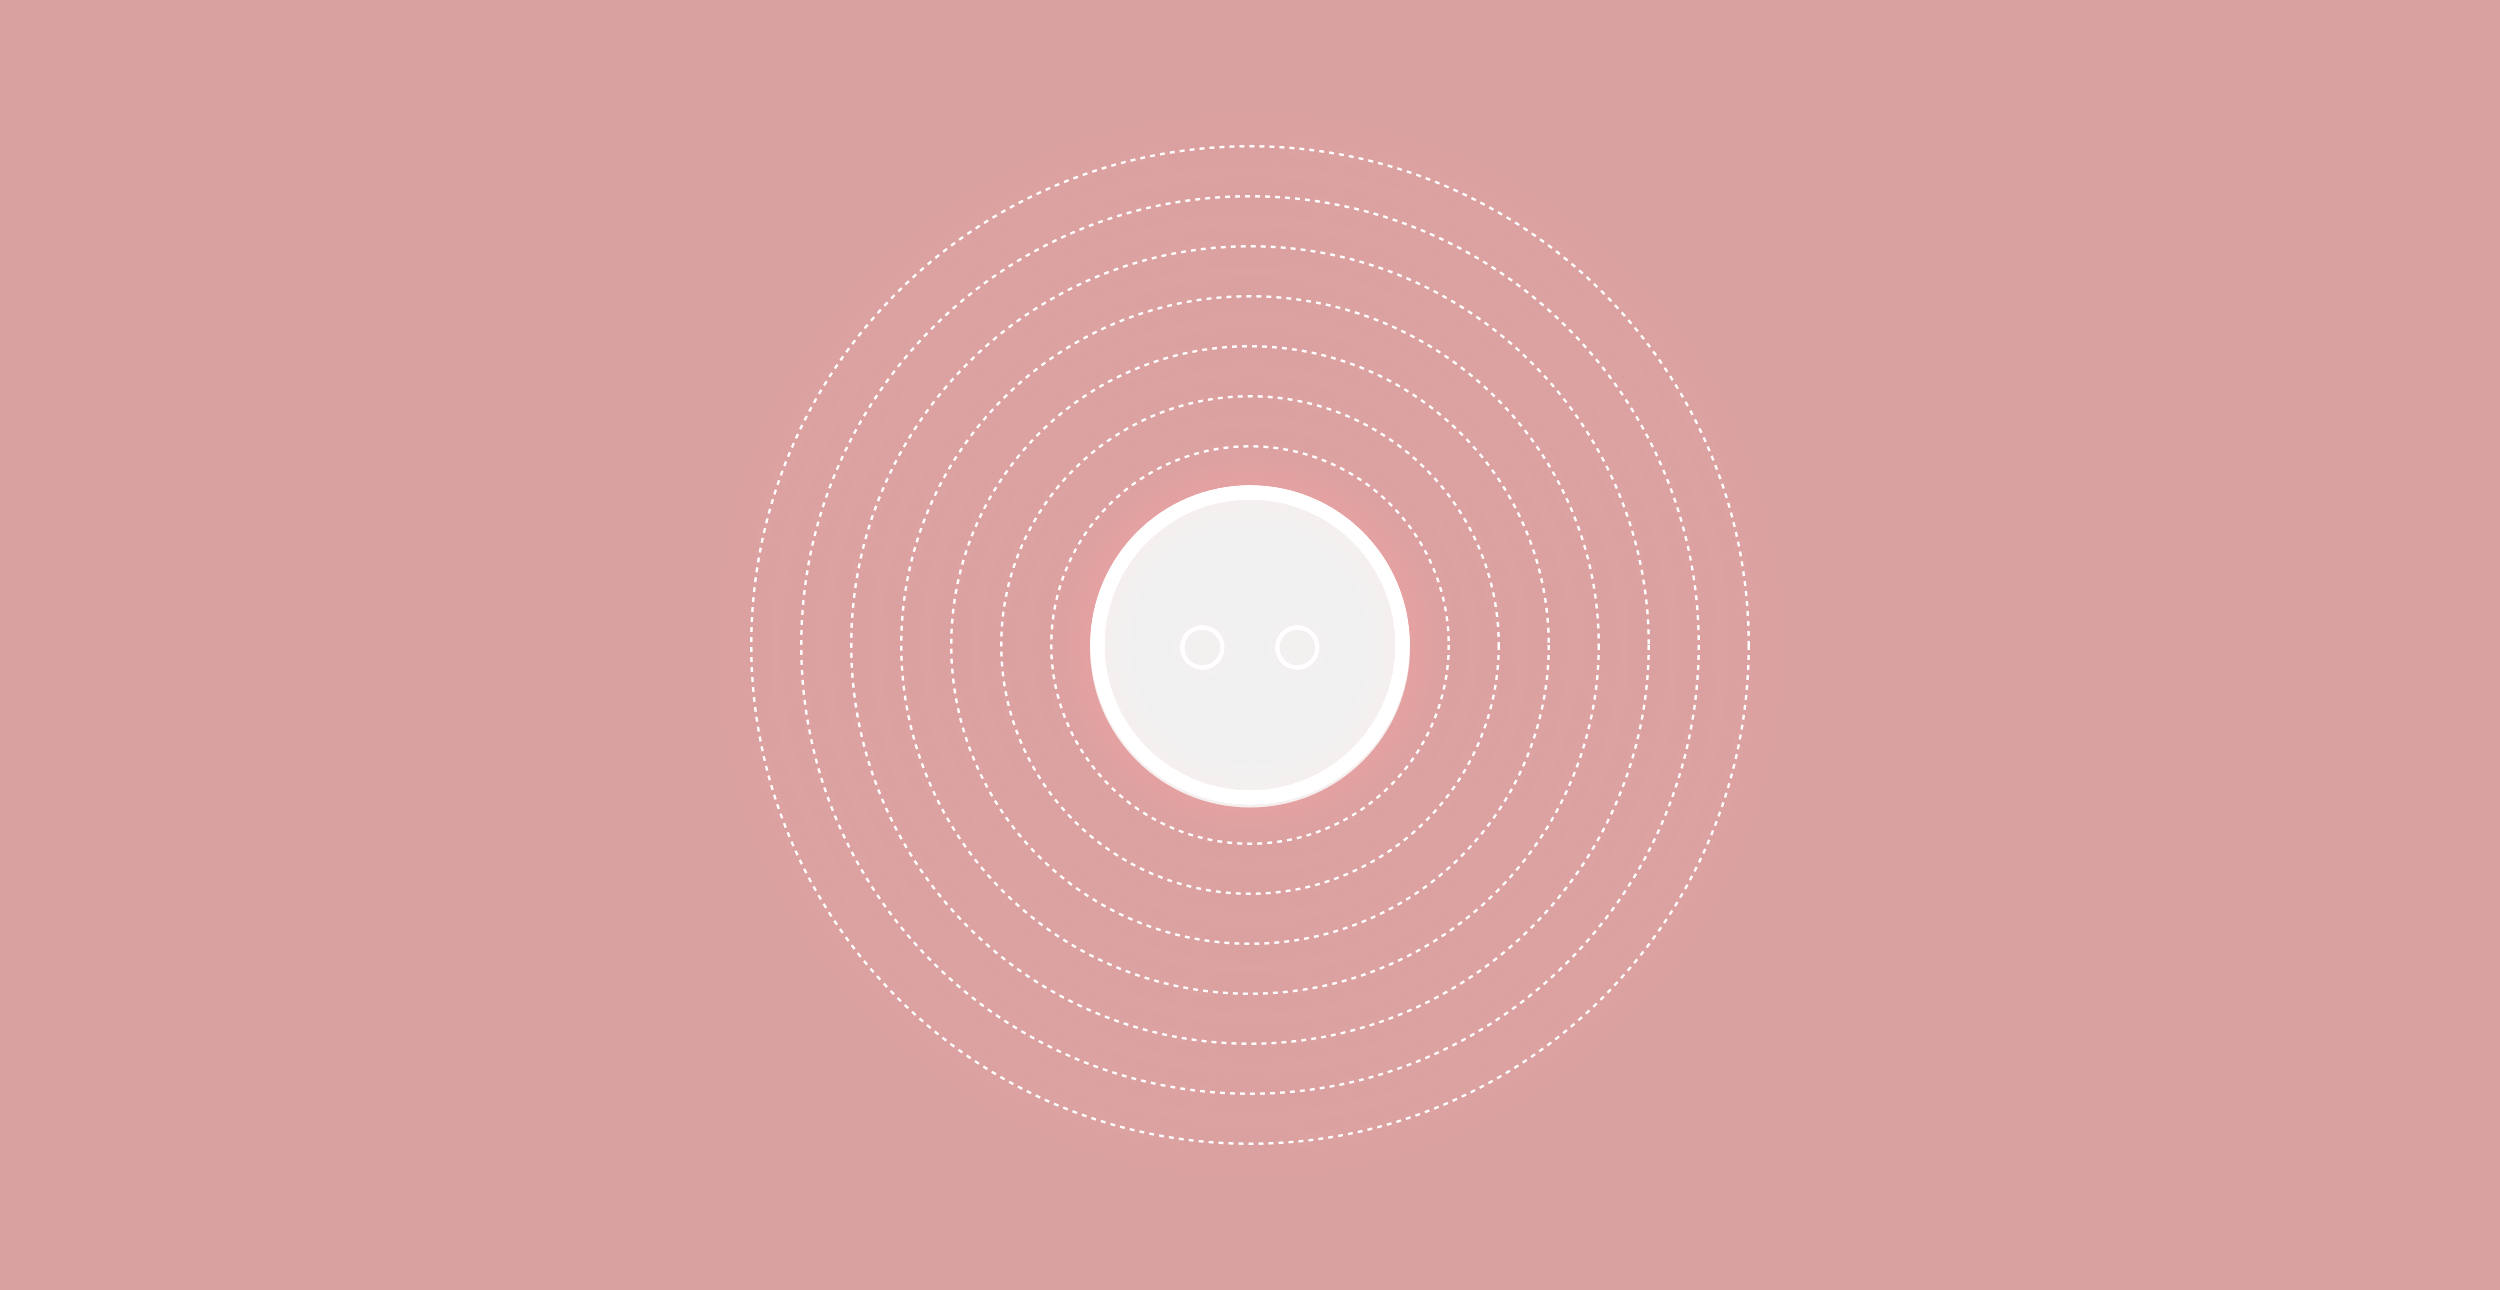
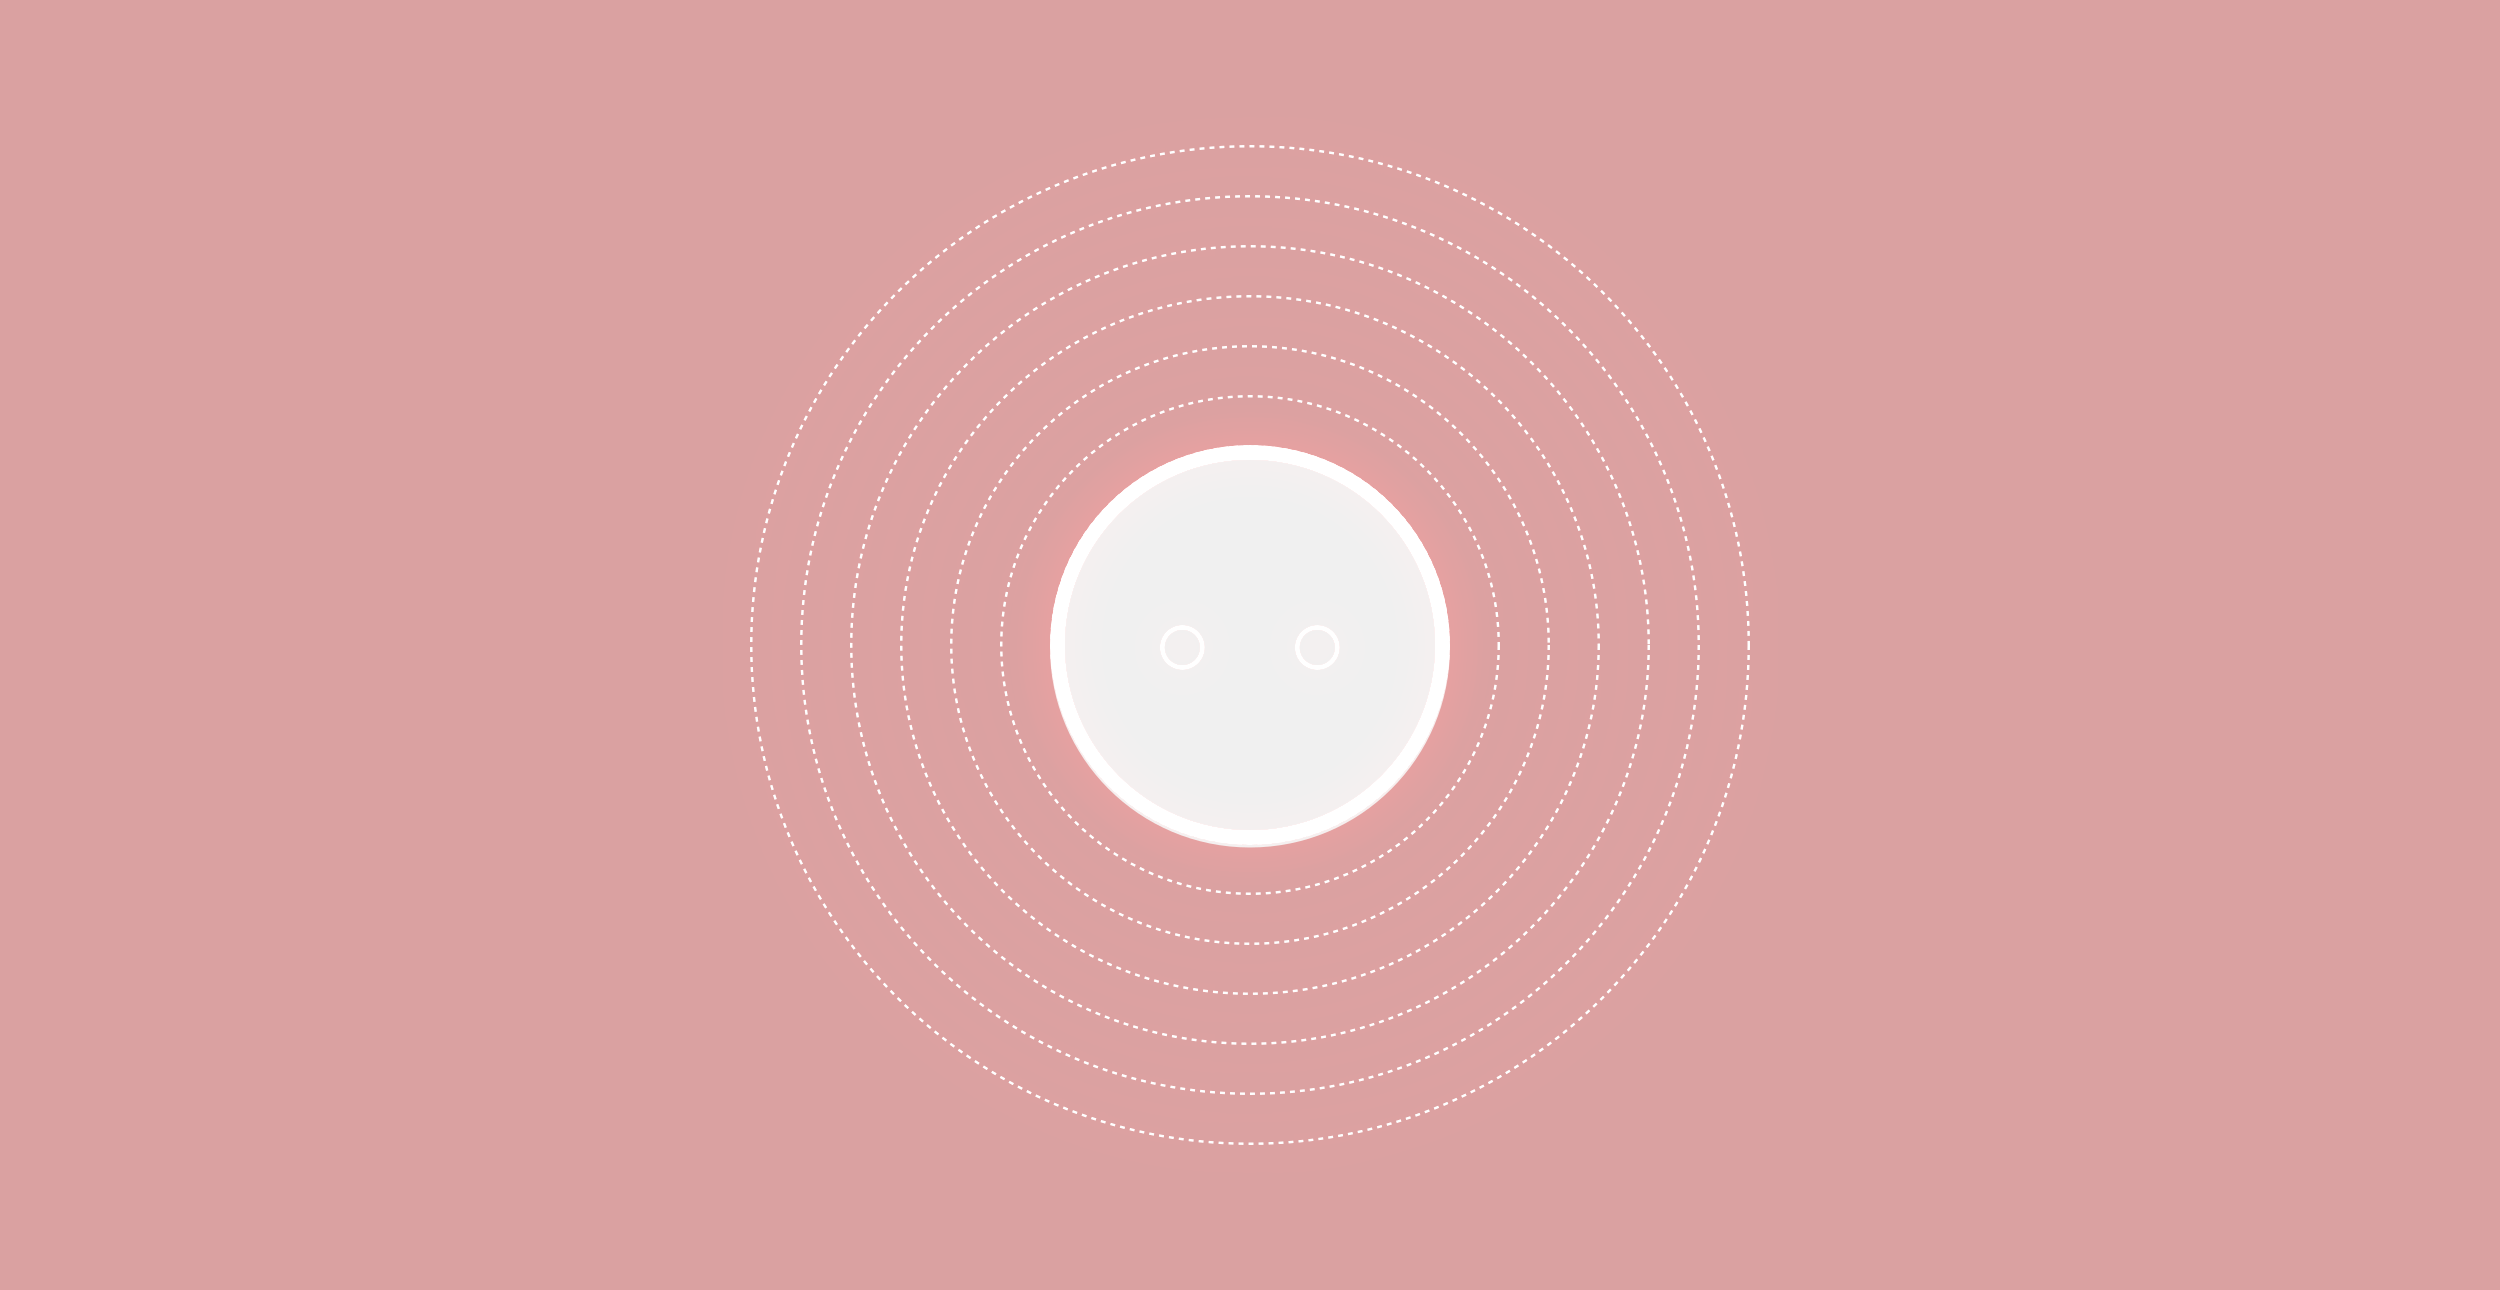
<svg xmlns="http://www.w3.org/2000/svg" width="1000" height="516" viewBox="0 0 1000 516" fill="none">
  <g clip-path="url(#clip0_3005_160333)">
-     <path fill-rule="evenodd" clip-rule="evenodd" d="M1000 0H0V516H1000V0ZM500 195C464.654 195 436 223.654 436 259C436 294.346 464.654 323 500 323C535.346 323 564 294.346 564 259C564 223.654 535.346 195 500 195Z" fill="#AD0000" fill-opacity="0.33" />
+     <path fill-rule="evenodd" clip-rule="evenodd" d="M1000 0H0V516H1000V0ZM500 179C455.817 179 420 214.817 420 259C420 303.183 455.817 339 500 339C544.183 339 580 303.183 580 259C580 214.817 544.183 179 500 179Z" fill="#AD0000" fill-opacity="0.33" />
    <g style="mix-blend-mode:lighten" filter="url(#filter0_d_3005_160333)">
-       <circle cx="500" cy="258" r="61" stroke="white" stroke-width="6" />
+       <circle cx="500" cy="258" r="77" stroke="white" stroke-width="6" />
    </g>
    <g style="mix-blend-mode:lighten" filter="url(#filter1_d_3005_160333)">
      <circle cx="500" cy="258" r="79.5" stroke="white" stroke-dasharray="2 2" />
    </g>
    <g style="mix-blend-mode:lighten" filter="url(#filter2_d_3005_160333)">
      <circle cx="500" cy="258" r="99.5" stroke="white" stroke-dasharray="2 2" />
    </g>
    <g style="mix-blend-mode:lighten" filter="url(#filter3_d_3005_160333)">
      <circle cx="500" cy="258" r="119.5" stroke="white" stroke-dasharray="2 2" />
    </g>
    <g style="mix-blend-mode:lighten" filter="url(#filter4_d_3005_160333)">
      <circle cx="500" cy="258" r="139.5" stroke="white" stroke-dasharray="2 2" />
    </g>
    <g style="mix-blend-mode:lighten" filter="url(#filter5_d_3005_160333)">
      <circle cx="500" cy="258" r="159.5" stroke="white" stroke-dasharray="2 2" />
    </g>
    <g style="mix-blend-mode:lighten" filter="url(#filter6_d_3005_160333)">
      <circle cx="500" cy="258" r="179.5" stroke="white" stroke-dasharray="2 2" />
    </g>
    <g style="mix-blend-mode:lighten" filter="url(#filter7_d_3005_160333)">
      <circle cx="500" cy="258" r="199.5" stroke="white" stroke-dasharray="2 2" />
    </g>
    <g style="mix-blend-mode:lighten" filter="url(#filter8_d_3005_160333)">
-       <path d="M480.942 266.993C485.36 266.994 488.942 263.413 488.943 258.995C488.944 254.577 485.363 250.994 480.944 250.993C476.526 250.993 472.944 254.574 472.943 258.992C472.942 263.41 476.523 266.993 480.942 266.993Z" stroke="white" stroke-width="2" />
+       <path d="M472.941 266.993C477.36 266.994 480.942 263.413 480.943 258.995C480.943 254.577 477.362 250.994 472.944 250.993C468.526 250.993 464.943 254.574 464.943 258.992C464.942 263.41 468.523 266.993 472.941 266.993Z" stroke="white" stroke-width="2" />
    </g>
    <g style="mix-blend-mode:lighten" filter="url(#filter9_d_3005_160333)">
-       <path d="M518.929 267.006C523.347 267.007 526.93 263.426 526.93 259.007C526.931 254.589 523.35 251.007 518.932 251.006C514.513 251.005 510.931 254.587 510.93 259.005C510.93 263.423 514.511 267.005 518.929 267.006Z" stroke="white" stroke-width="2" />
+       <path d="M526.929 267.006C531.347 267.007 534.929 263.426 534.93 259.007C534.931 254.589 531.349 251.007 526.931 251.006C522.513 251.005 518.931 254.587 518.93 259.005C518.929 263.423 522.51 267.005 526.929 267.006Z" stroke="white" stroke-width="2" />
    </g>
  </g>
  <defs>
-     <filter id="filter0_d_3005_160333" x="420" y="178" width="160" height="160" filterUnits="userSpaceOnUse" color-interpolation-filters="sRGB">
+     <filter id="filter0_d_3005_160333" x="404" y="162" width="192" height="192" filterUnits="userSpaceOnUse" color-interpolation-filters="sRGB">
      <feFlood flood-opacity="0" result="BackgroundImageFix" />
      <feColorMatrix in="SourceAlpha" type="matrix" values="0 0 0 0 0 0 0 0 0 0 0 0 0 0 0 0 0 0 127 0" result="hardAlpha" />
      <feOffset />
      <feGaussianBlur stdDeviation="8" />
      <feColorMatrix type="matrix" values="0 0 0 0 1 0 0 0 0 0 0 0 0 0 0 0 0 0 1 0" />
      <feBlend mode="normal" in2="BackgroundImageFix" result="effect1_dropShadow_3005_160333" />
      <feBlend mode="normal" in="SourceGraphic" in2="effect1_dropShadow_3005_160333" result="shape" />
    </filter>
    <filter id="filter1_d_3005_160333" x="404" y="162" width="192" height="192" filterUnits="userSpaceOnUse" color-interpolation-filters="sRGB">
      <feFlood flood-opacity="0" result="BackgroundImageFix" />
      <feColorMatrix in="SourceAlpha" type="matrix" values="0 0 0 0 0 0 0 0 0 0 0 0 0 0 0 0 0 0 127 0" result="hardAlpha" />
      <feOffset />
      <feGaussianBlur stdDeviation="8" />
      <feColorMatrix type="matrix" values="0 0 0 0 1 0 0 0 0 0 0 0 0 0 0 0 0 0 1 0" />
      <feBlend mode="normal" in2="BackgroundImageFix" result="effect1_dropShadow_3005_160333" />
      <feBlend mode="normal" in="SourceGraphic" in2="effect1_dropShadow_3005_160333" result="shape" />
    </filter>
    <filter id="filter2_d_3005_160333" x="384" y="142" width="232" height="232" filterUnits="userSpaceOnUse" color-interpolation-filters="sRGB">
      <feFlood flood-opacity="0" result="BackgroundImageFix" />
      <feColorMatrix in="SourceAlpha" type="matrix" values="0 0 0 0 0 0 0 0 0 0 0 0 0 0 0 0 0 0 127 0" result="hardAlpha" />
      <feOffset />
      <feGaussianBlur stdDeviation="8" />
      <feColorMatrix type="matrix" values="0 0 0 0 1 0 0 0 0 0 0 0 0 0 0 0 0 0 1 0" />
      <feBlend mode="normal" in2="BackgroundImageFix" result="effect1_dropShadow_3005_160333" />
      <feBlend mode="normal" in="SourceGraphic" in2="effect1_dropShadow_3005_160333" result="shape" />
    </filter>
    <filter id="filter3_d_3005_160333" x="364" y="122" width="272" height="272" filterUnits="userSpaceOnUse" color-interpolation-filters="sRGB">
      <feFlood flood-opacity="0" result="BackgroundImageFix" />
      <feColorMatrix in="SourceAlpha" type="matrix" values="0 0 0 0 0 0 0 0 0 0 0 0 0 0 0 0 0 0 127 0" result="hardAlpha" />
      <feOffset />
      <feGaussianBlur stdDeviation="8" />
      <feColorMatrix type="matrix" values="0 0 0 0 1 0 0 0 0 0 0 0 0 0 0 0 0 0 1 0" />
      <feBlend mode="normal" in2="BackgroundImageFix" result="effect1_dropShadow_3005_160333" />
      <feBlend mode="normal" in="SourceGraphic" in2="effect1_dropShadow_3005_160333" result="shape" />
    </filter>
    <filter id="filter4_d_3005_160333" x="344" y="102" width="312" height="312" filterUnits="userSpaceOnUse" color-interpolation-filters="sRGB">
      <feFlood flood-opacity="0" result="BackgroundImageFix" />
      <feColorMatrix in="SourceAlpha" type="matrix" values="0 0 0 0 0 0 0 0 0 0 0 0 0 0 0 0 0 0 127 0" result="hardAlpha" />
      <feOffset />
      <feGaussianBlur stdDeviation="8" />
      <feColorMatrix type="matrix" values="0 0 0 0 1 0 0 0 0 0 0 0 0 0 0 0 0 0 1 0" />
      <feBlend mode="normal" in2="BackgroundImageFix" result="effect1_dropShadow_3005_160333" />
      <feBlend mode="normal" in="SourceGraphic" in2="effect1_dropShadow_3005_160333" result="shape" />
    </filter>
    <filter id="filter5_d_3005_160333" x="324" y="82" width="352" height="352" filterUnits="userSpaceOnUse" color-interpolation-filters="sRGB">
      <feFlood flood-opacity="0" result="BackgroundImageFix" />
      <feColorMatrix in="SourceAlpha" type="matrix" values="0 0 0 0 0 0 0 0 0 0 0 0 0 0 0 0 0 0 127 0" result="hardAlpha" />
      <feOffset />
      <feGaussianBlur stdDeviation="8" />
      <feColorMatrix type="matrix" values="0 0 0 0 1 0 0 0 0 0 0 0 0 0 0 0 0 0 1 0" />
      <feBlend mode="normal" in2="BackgroundImageFix" result="effect1_dropShadow_3005_160333" />
      <feBlend mode="normal" in="SourceGraphic" in2="effect1_dropShadow_3005_160333" result="shape" />
    </filter>
    <filter id="filter6_d_3005_160333" x="304" y="62" width="392" height="392" filterUnits="userSpaceOnUse" color-interpolation-filters="sRGB">
      <feFlood flood-opacity="0" result="BackgroundImageFix" />
      <feColorMatrix in="SourceAlpha" type="matrix" values="0 0 0 0 0 0 0 0 0 0 0 0 0 0 0 0 0 0 127 0" result="hardAlpha" />
      <feOffset />
      <feGaussianBlur stdDeviation="8" />
      <feColorMatrix type="matrix" values="0 0 0 0 1 0 0 0 0 0 0 0 0 0 0 0 0 0 1 0" />
      <feBlend mode="normal" in2="BackgroundImageFix" result="effect1_dropShadow_3005_160333" />
      <feBlend mode="normal" in="SourceGraphic" in2="effect1_dropShadow_3005_160333" result="shape" />
    </filter>
    <filter id="filter7_d_3005_160333" x="284" y="42" width="432" height="432" filterUnits="userSpaceOnUse" color-interpolation-filters="sRGB">
      <feFlood flood-opacity="0" result="BackgroundImageFix" />
      <feColorMatrix in="SourceAlpha" type="matrix" values="0 0 0 0 0 0 0 0 0 0 0 0 0 0 0 0 0 0 127 0" result="hardAlpha" />
      <feOffset />
      <feGaussianBlur stdDeviation="8" />
      <feColorMatrix type="matrix" values="0 0 0 0 1 0 0 0 0 0 0 0 0 0 0 0 0 0 1 0" />
      <feBlend mode="normal" in2="BackgroundImageFix" result="effect1_dropShadow_3005_160333" />
      <feBlend mode="normal" in="SourceGraphic" in2="effect1_dropShadow_3005_160333" result="shape" />
    </filter>
-     <filter id="filter8_d_3005_160333" x="455.943" y="233.993" width="50" height="50" filterUnits="userSpaceOnUse" color-interpolation-filters="sRGB">
+     <filter id="filter8_d_3005_160333" x="447.942" y="233.993" width="50" height="50" filterUnits="userSpaceOnUse" color-interpolation-filters="sRGB">
      <feFlood flood-opacity="0" result="BackgroundImageFix" />
      <feColorMatrix in="SourceAlpha" type="matrix" values="0 0 0 0 0 0 0 0 0 0 0 0 0 0 0 0 0 0 127 0" result="hardAlpha" />
      <feOffset />
      <feGaussianBlur stdDeviation="8" />
      <feColorMatrix type="matrix" values="0 0 0 0 1 0 0 0 0 0 0 0 0 0 0 0 0 0 1 0" />
      <feBlend mode="normal" in2="BackgroundImageFix" result="effect1_dropShadow_3005_160333" />
      <feBlend mode="normal" in="SourceGraphic" in2="effect1_dropShadow_3005_160333" result="shape" />
    </filter>
-     <filter id="filter9_d_3005_160333" x="493.93" y="234.006" width="50" height="50" filterUnits="userSpaceOnUse" color-interpolation-filters="sRGB">
+     <filter id="filter9_d_3005_160333" x="501.93" y="234.006" width="50" height="50" filterUnits="userSpaceOnUse" color-interpolation-filters="sRGB">
      <feFlood flood-opacity="0" result="BackgroundImageFix" />
      <feColorMatrix in="SourceAlpha" type="matrix" values="0 0 0 0 0 0 0 0 0 0 0 0 0 0 0 0 0 0 127 0" result="hardAlpha" />
      <feOffset />
      <feGaussianBlur stdDeviation="8" />
      <feColorMatrix type="matrix" values="0 0 0 0 1 0 0 0 0 0 0 0 0 0 0 0 0 0 1 0" />
      <feBlend mode="normal" in2="BackgroundImageFix" result="effect1_dropShadow_3005_160333" />
      <feBlend mode="normal" in="SourceGraphic" in2="effect1_dropShadow_3005_160333" result="shape" />
    </filter>
    <clipPath id="clip0_3005_160333">
      <rect width="1000" height="516" fill="white" />
    </clipPath>
  </defs>
</svg>
